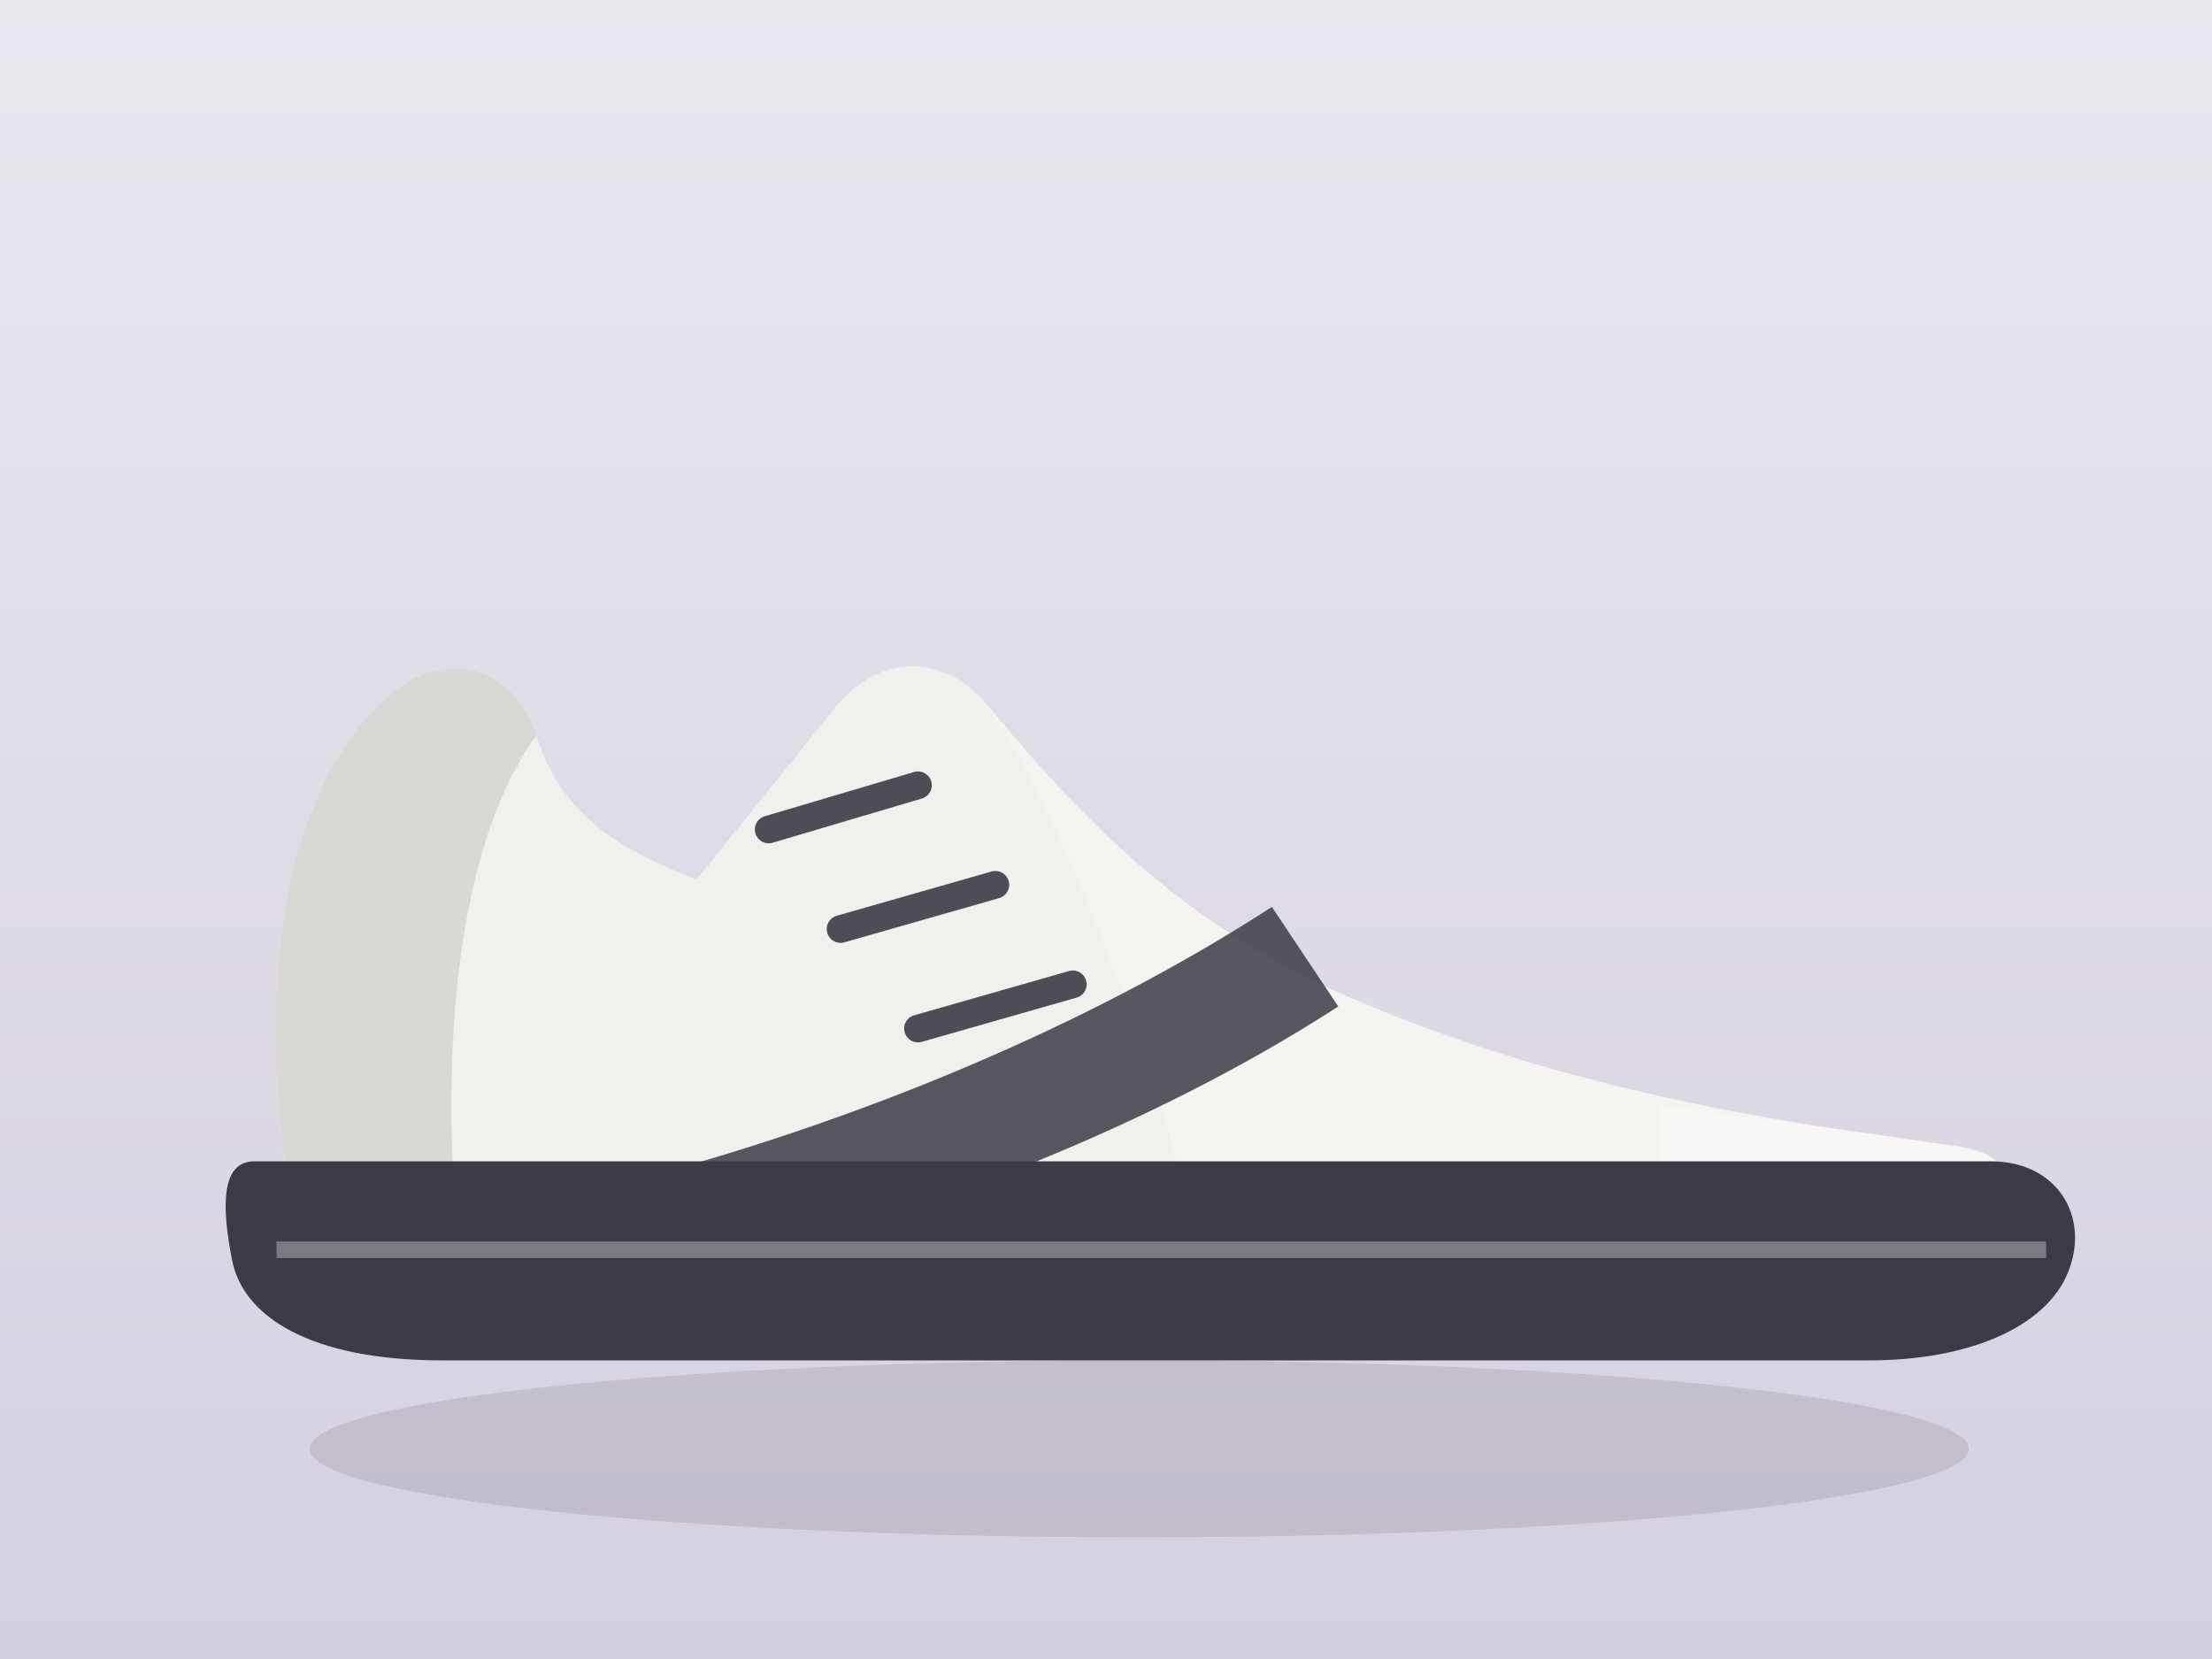
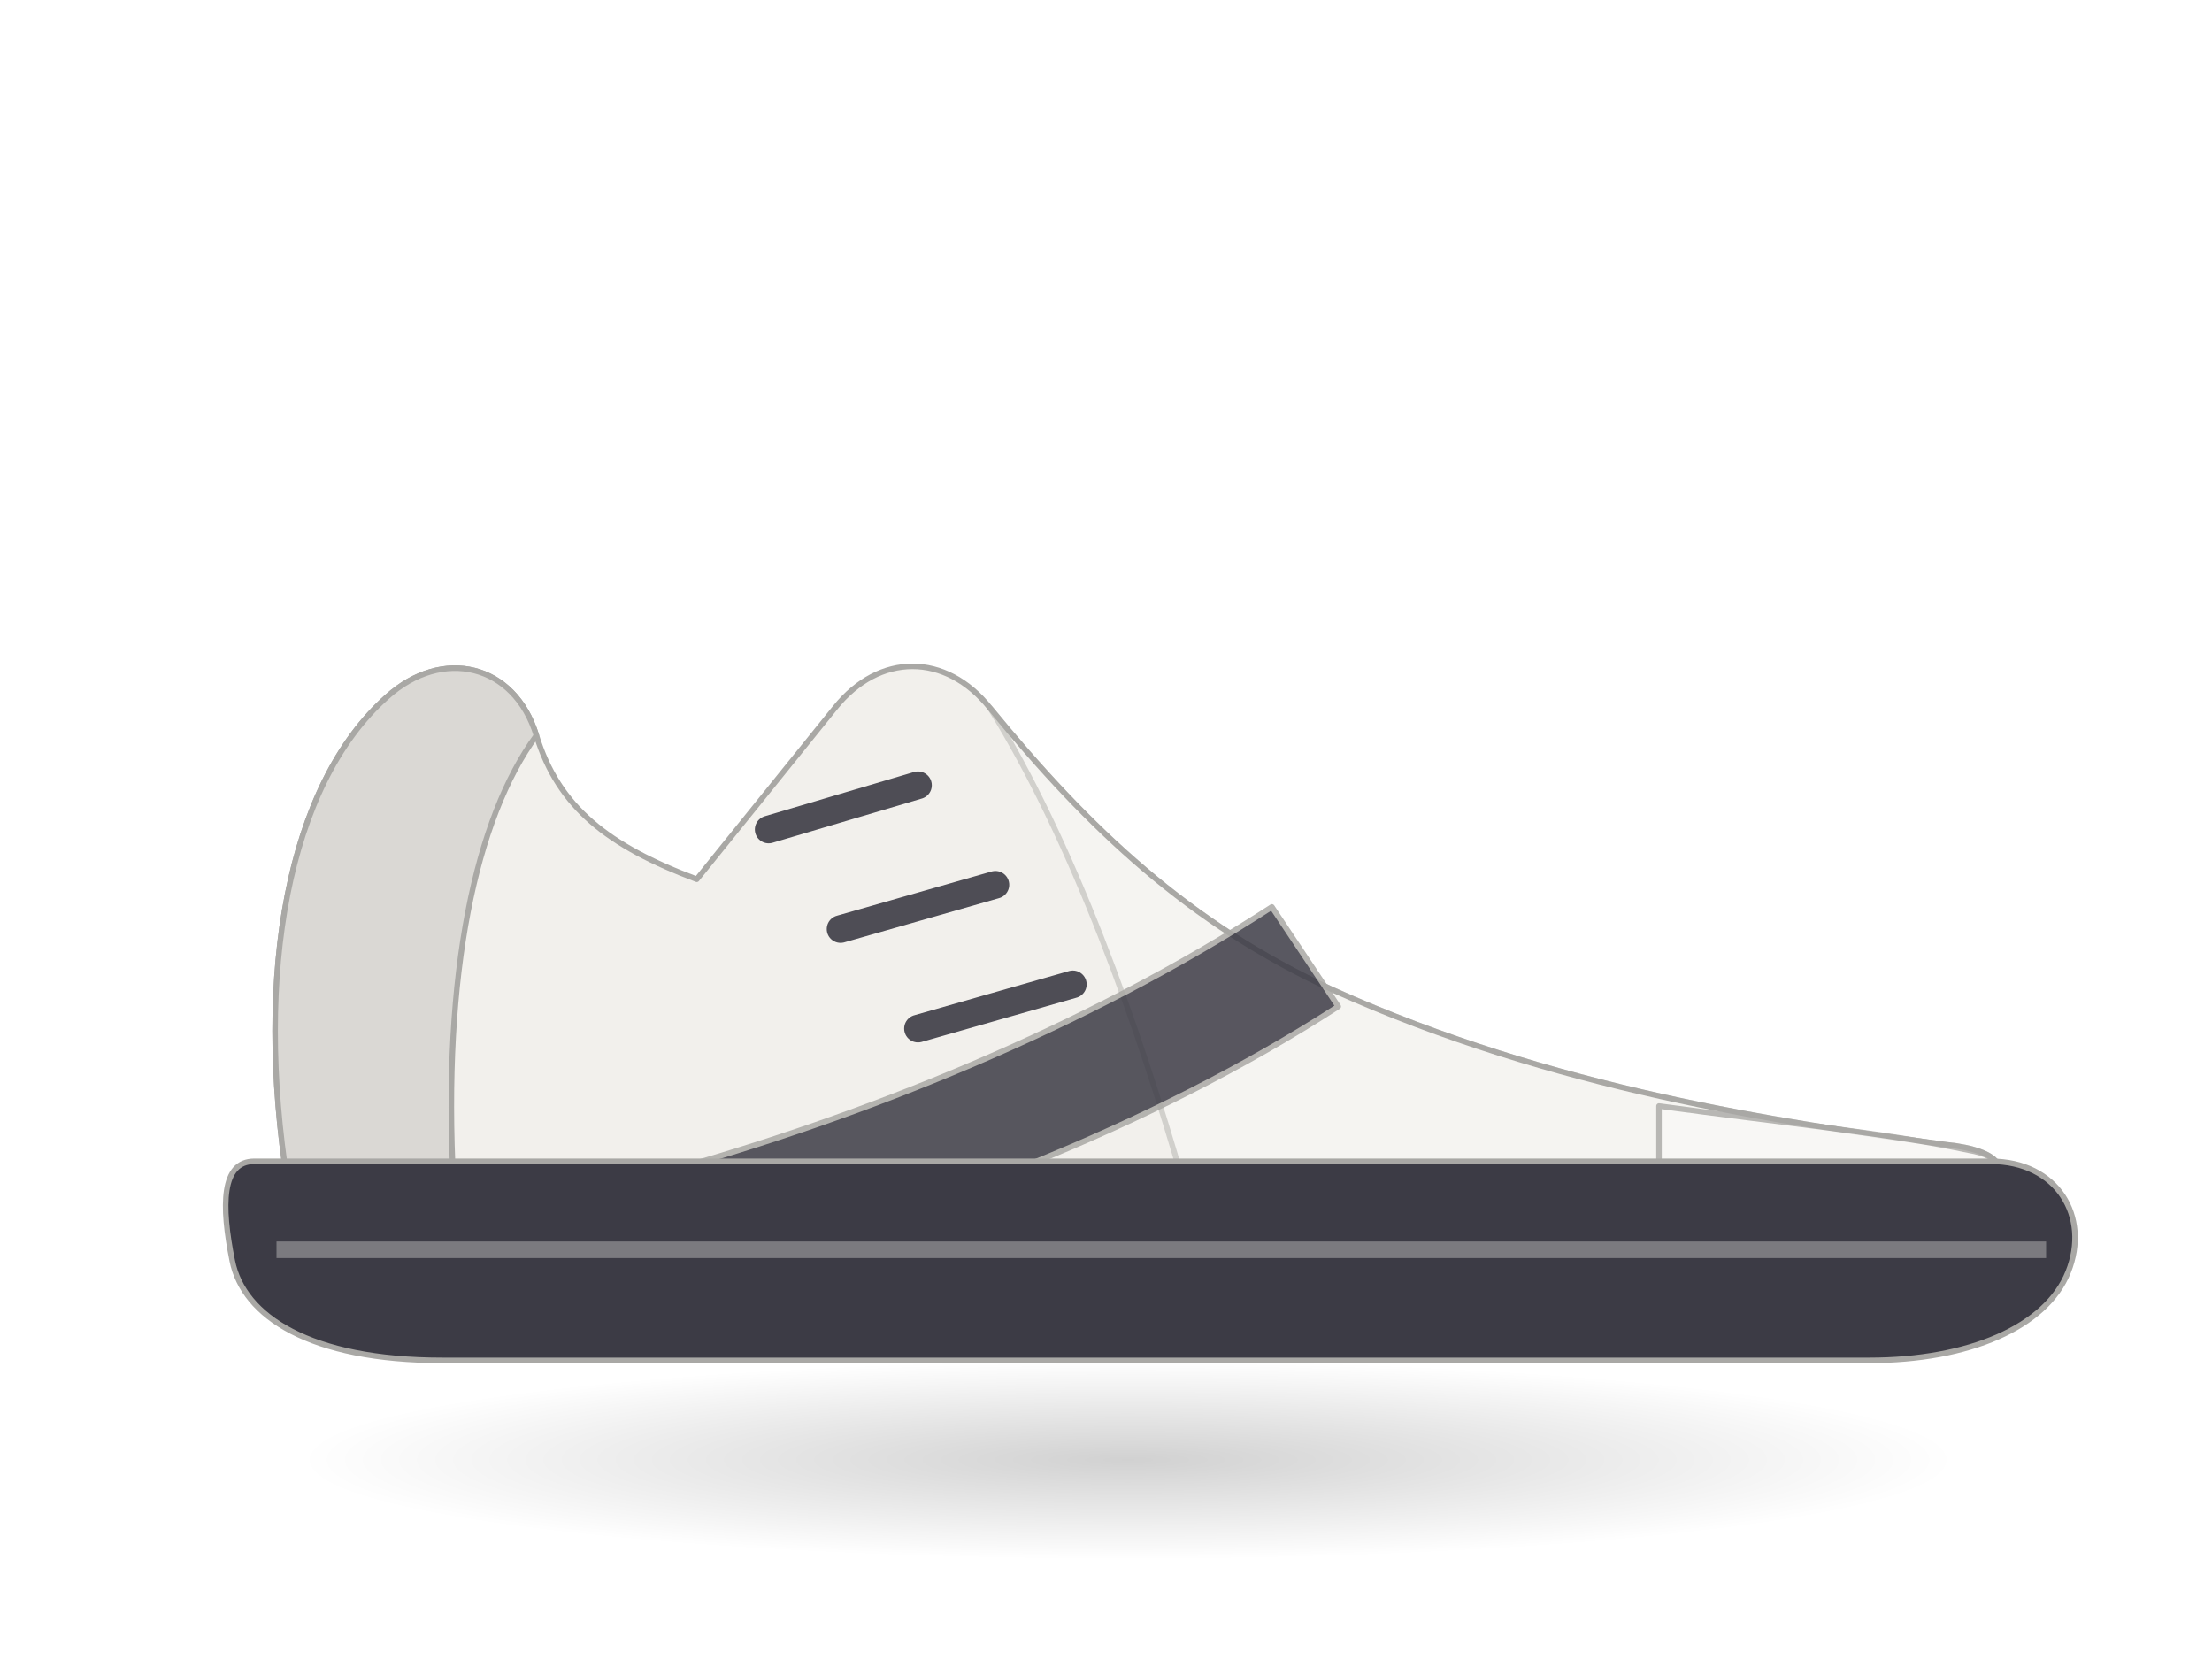
- <svg xmlns="http://www.w3.org/2000/svg" viewBox="0 0 400 300" role="img" aria-label="Zapatilla urbana Nube">
+ <svg xmlns="http://www.w3.org/2000/svg" viewBox="0 0 400 300" role="img" aria-label="Zapatilla Urbana Tramo">
  <defs>
-     <linearGradient id="f" x1="0" y1="0" x2="0" y2="1">
-       <stop offset="0" stop-color="#eae7ef" />
-       <stop offset="1" stop-color="#d5d0de" />
-     </linearGradient>
+     <radialGradient id="s" cx="50%" cy="50%" r="50%">
+       <stop offset="0" stop-color="#000" stop-opacity=".18" />
+       <stop offset="1" stop-color="#000" stop-opacity="0" />
+     </radialGradient>
  </defs>
-   <rect width="400" height="300" fill="url(#f)" />
-   <ellipse cx="206" cy="262" rx="150" ry="16" fill="#000" opacity=".10" />
-   <path d="M52 214 C46 176 52 142 70 126 C80 117 93 120 97 133 C101 146 110 153 126 159 L151 128 C159 118 171 118 179 128 C197 150 215 167 241 179 C281 197 322 203 352 207 C362 208 364 212 358 214 Z" fill="#f2f0ec" />
-   <path d="M179 128 C197 150 215 167 241 179 C281 197 322 203 352 207 C362 208 364 212 358 214 H214 C206 186 194 152 179 128 Z" fill="#f9f8f6" opacity=".45" />
-   <path d="M52 214 C46 176 52 142 70 126 C80 117 93 120 97 133 C86 148 80 176 82 214 Z" fill="#dad8d4" />
-   <g stroke="#3c3b45" stroke-width="5" stroke-linecap="round" opacity=".9" fill="none">
-     <path d="M139 150 L166 142" />
-     <path d="M152 168 L180 160" />
-     <path d="M166 186 L194 178" />
+   <rect width="400" height="300" fill="#ffffff" />
+   <ellipse cx="204" cy="264" rx="148" ry="18" fill="url(#s)" />
+   <g stroke="#a9a8a5" stroke-width="1" stroke-linejoin="round">
+     <path d="M52 214 C46 176 52 142 70 126 C80 117 93 120 97 133 C101 146 110 153 126 159 L151 128 C159 118 171 118 179 128 C197 150 215 167 241 179 C281 197 322 203 352 207 C362 208 364 212 358 214 Z" fill="#f2f0ec" />
+     <path d="M179 128 C197 150 215 167 241 179 C281 197 322 203 352 207 C362 208 364 212 358 214 H214 C206 186 194 152 179 128 Z" fill="#f9f8f6" opacity=".45" />
+     <path d="M52 214 C46 176 52 142 70 126 C80 117 93 120 97 133 C86 148 80 176 82 214 Z" fill="#dad8d4" />
+     <g stroke="#3c3b45" stroke-width="5" stroke-linecap="round" opacity=".9" fill="none">
+       <path d="M139 150 L166 142" />
+       <path d="M152 168 L180 160" />
+       <path d="M166 186 L194 178" />
+     </g>
+     <path d="M120 212 C156 202 196 186 230 164 L242 182 C208 204 166 220 126 230 Z" fill="#3c3b45" opacity=".85" />
+     <path d="M300 200 C322 203 342 205 356 208 C362 209 363 212 358 214 H300 Z" fill="#f9f8f6" opacity=".8" />
+     <path d="M46 210 H360 C372 210 378 220 374 230 C370 240 356 246 338 246 H80 C56 246 44 238 42 228 C40 218 40 210 46 210 Z" fill="#3c3b45" />
+     <path d="M50 226 H370" stroke="#f2f0ec" stroke-width="3" opacity=".35" />
  </g>
-   <path d="M120 212 C156 202 196 186 230 164 L242 182 C208 204 166 220 126 230 Z" fill="#3c3b45" opacity=".85" />
-   <path d="M300 200 C322 203 342 205 356 208 C362 209 363 212 358 214 H300 Z" fill="#f9f8f6" opacity=".8" />
-   <path d="M46 210 H360 C372 210 378 220 374 230 C370 240 356 246 338 246 H80 C56 246 44 238 42 228 C40 218 40 210 46 210 Z" fill="#3c3b45" />
-   <path d="M50 226 H370" stroke="#f2f0ec" stroke-width="3" opacity=".35" />
</svg>
